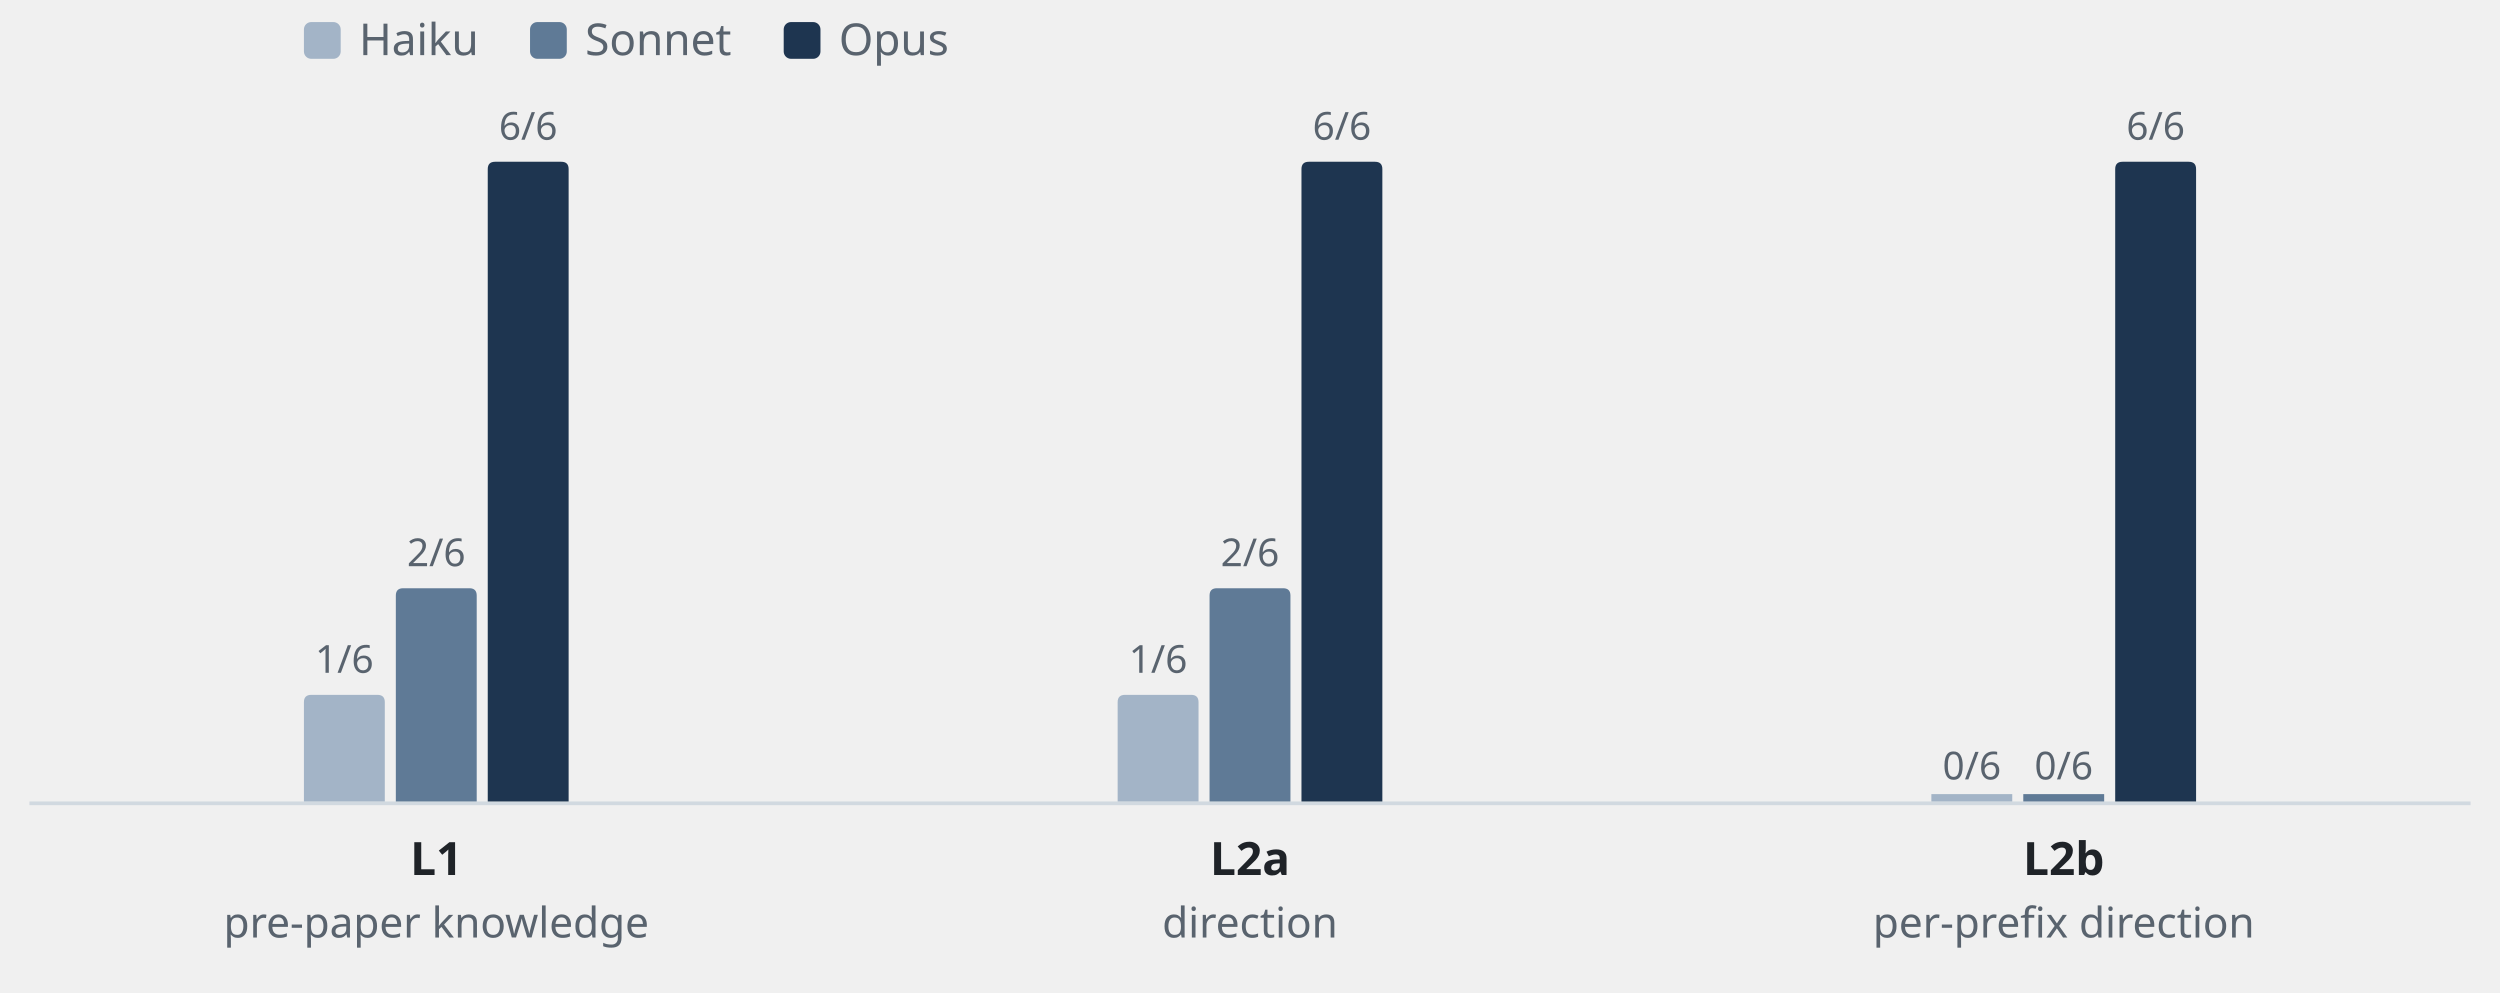
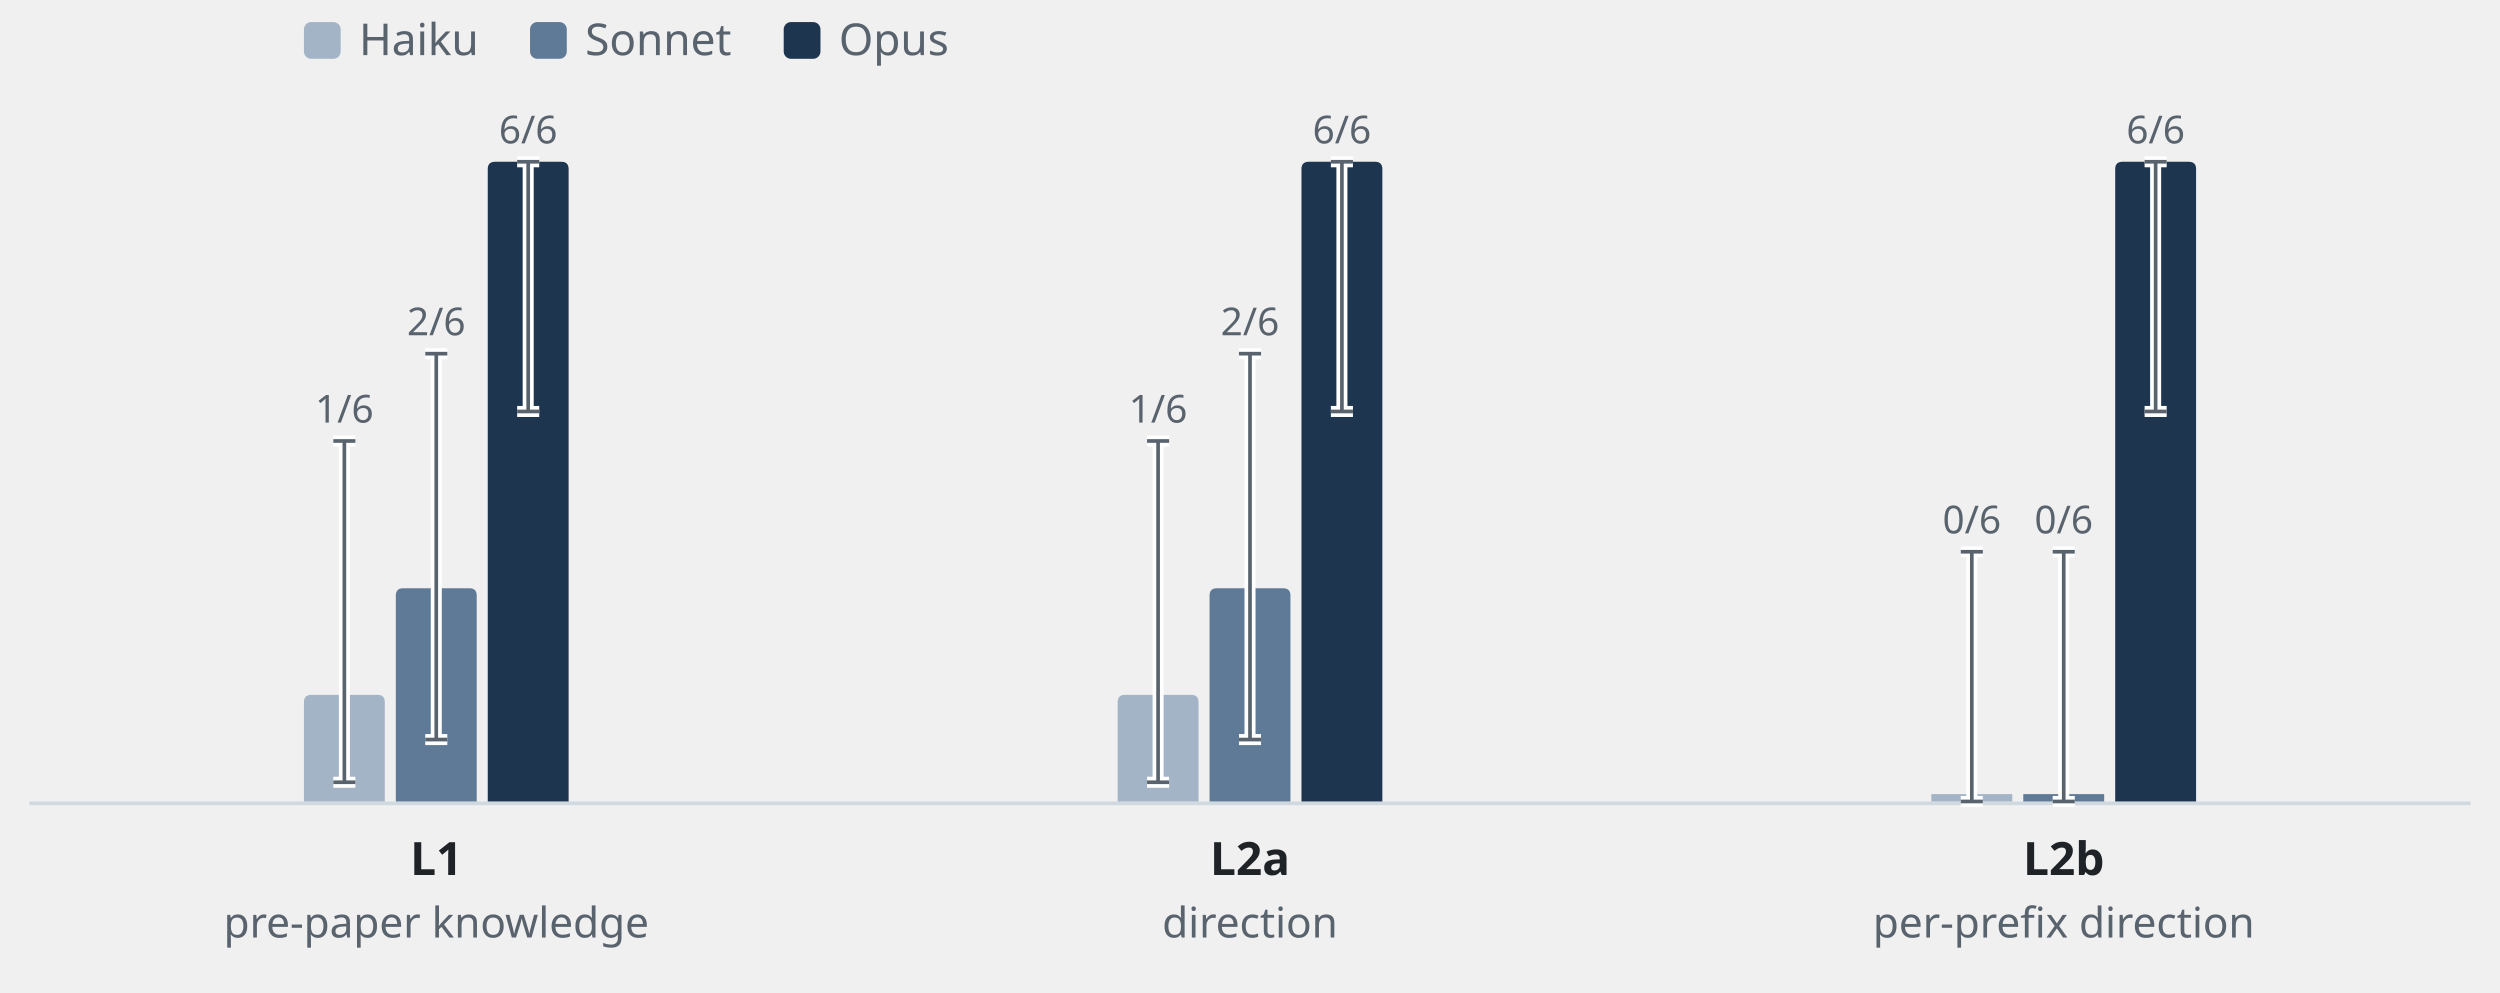
<svg xmlns="http://www.w3.org/2000/svg" width="680" height="270" viewBox="0 0 680 270" font-family="-apple-system, BlinkMacSystemFont, 'Segoe UI', 'Noto Sans', Helvetica, Arial, sans-serif" role="img" aria-labelledby="title desc">
  <rect x="82.667" y="6" width="10" height="10" rx="2" fill="#a3b4c7" />
  <text x="97.667" y="15" font-size="12" fill="#59636e">Haiku</text>
  <rect x="144.167" y="6" width="10" height="10" rx="2" fill="#5f7a96" />
  <text x="159.167" y="15" font-size="12" fill="#59636e">Sonnet</text>
  <rect x="213.167" y="6" width="10" height="10" rx="2" fill="#1e3550" />
  <text x="228.167" y="15" font-size="12" fill="#59636e">Opus</text>
  <line x1="8" x2="672" y1="218.5" y2="218.5" stroke="#d1d9e0" />
  <path d="M82.667,218.0 V191.0 Q82.667,189.0 84.667,189.0 H102.667 Q104.667,189.0 104.667,191.0 V218.0 Z" fill="#a3b4c7" />
-   <text x="93.667" y="183.0" font-size="10.5" text-anchor="middle" fill="#59636e" font-variant-numeric="tabular-nums">1/6</text>
+   <path d="M93.667,212.771 V119.949 M90.667,119.949 H96.667 M90.667,212.771 H96.667" stroke="#ffffff" stroke-width="3" fill="none" />
+   <path d="M93.667,212.771 V119.949 M90.667,119.949 H96.667 M90.667,212.771 H96.667" stroke="#59636e" stroke-width="1" fill="none" />
+   <text x="93.667" y="114.949" font-size="10.5" text-anchor="middle" fill="#59636e" font-variant-numeric="tabular-nums">1/6</text>
  <path d="M107.667,218.0 V162.0 Q107.667,160.0 109.667,160.0 H127.667 Q129.667,160.0 129.667,162.0 V218.0 Z" fill="#5f7a96" />
-   <text x="118.667" y="154.0" font-size="10.5" text-anchor="middle" fill="#59636e" font-variant-numeric="tabular-nums">2/6</text>
+   <path d="M118.667,201.162 V96.198 M115.667,96.198 H121.667 M115.667,201.162 H121.667" stroke="#ffffff" stroke-width="3" fill="none" />
+   <path d="M118.667,201.162 V96.198 M115.667,96.198 H121.667 M115.667,201.162 H121.667" stroke="#59636e" stroke-width="1" fill="none" />
+   <text x="118.667" y="91.198" font-size="10.5" text-anchor="middle" fill="#59636e" font-variant-numeric="tabular-nums">2/6</text>
  <path d="M132.667,218.0 V46.0 Q132.667,44.0 134.667,44.0 H152.667 Q154.667,44.0 154.667,46.0 V218.0 Z" fill="#1e3550" />
-   <text x="143.667" y="38.0" font-size="10.5" text-anchor="middle" fill="#59636e" font-variant-numeric="tabular-nums">6/6</text>
+   <path d="M143.667,111.92 V44 M140.667,44 H146.667 M140.667,111.92 H146.667" stroke="#ffffff" stroke-width="3" fill="none" />
+   <path d="M143.667,111.92 V44 M140.667,44 H146.667 M140.667,111.92 H146.667" stroke="#59636e" stroke-width="1" fill="none" />
+   <text x="143.667" y="39" font-size="10.5" text-anchor="middle" fill="#59636e" font-variant-numeric="tabular-nums">6/6</text>
  <text x="118.667" y="238" font-size="12.5" font-weight="600" text-anchor="middle" fill="#1f2328">L1</text>
  <text x="118.667" y="255" font-size="11.5" text-anchor="middle" fill="#59636e">pre-paper knowledge</text>
  <path d="M304.0,218.0 V191.0 Q304.0,189.0 306.0,189.0 H324.0 Q326.0,189.0 326.0,191.0 V218.0 Z" fill="#a3b4c7" />
-   <text x="315.0" y="183.0" font-size="10.5" text-anchor="middle" fill="#59636e" font-variant-numeric="tabular-nums">1/6</text>
+   <path d="M315.0,212.771 V119.949 M312.0,119.949 H318.0 M312.0,212.771 H318.0" stroke="#ffffff" stroke-width="3" fill="none" />
+   <path d="M315.0,212.771 V119.949 M312.0,119.949 H318.0 M312.0,212.771 H318.0" stroke="#59636e" stroke-width="1" fill="none" />
+   <text x="315.0" y="114.949" font-size="10.5" text-anchor="middle" fill="#59636e" font-variant-numeric="tabular-nums">1/6</text>
  <path d="M329.0,218.0 V162.0 Q329.0,160.0 331.0,160.0 H349.0 Q351.0,160.0 351.0,162.0 V218.0 Z" fill="#5f7a96" />
-   <text x="340.0" y="154.0" font-size="10.5" text-anchor="middle" fill="#59636e" font-variant-numeric="tabular-nums">2/6</text>
+   <path d="M340.0,201.162 V96.198 M337.0,96.198 H343.0 M337.0,201.162 H343.0" stroke="#ffffff" stroke-width="3" fill="none" />
+   <path d="M340.0,201.162 V96.198 M337.0,96.198 H343.0 M337.0,201.162 H343.0" stroke="#59636e" stroke-width="1" fill="none" />
+   <text x="340.0" y="91.198" font-size="10.5" text-anchor="middle" fill="#59636e" font-variant-numeric="tabular-nums">2/6</text>
  <path d="M354.0,218.0 V46.0 Q354.0,44.0 356.0,44.0 H374.0 Q376.0,44.0 376.0,46.0 V218.0 Z" fill="#1e3550" />
-   <text x="365.0" y="38.0" font-size="10.5" text-anchor="middle" fill="#59636e" font-variant-numeric="tabular-nums">6/6</text>
+   <path d="M365.0,111.92 V44 M362.0,44 H368.0 M362.0,111.92 H368.0" stroke="#ffffff" stroke-width="3" fill="none" />
+   <path d="M365.0,111.92 V44 M362.0,44 H368.0 M362.0,111.92 H368.0" stroke="#59636e" stroke-width="1" fill="none" />
+   <text x="365.0" y="39" font-size="10.5" text-anchor="middle" fill="#59636e" font-variant-numeric="tabular-nums">6/6</text>
  <text x="340.0" y="238" font-size="12.5" font-weight="600" text-anchor="middle" fill="#1f2328">L2a</text>
  <text x="340.0" y="255" font-size="11.5" text-anchor="middle" fill="#59636e">direction</text>
  <rect x="525.333" y="216.0" width="22" height="2" fill="#a3b4c7" />
-   <text x="536.333" y="212.0" font-size="10.5" text-anchor="middle" fill="#59636e" font-variant-numeric="tabular-nums">0/6</text>
+   <path d="M536.333,218.0 V150.08 M533.333,150.08 H539.333 M533.333,218.0 H539.333" stroke="#ffffff" stroke-width="3" fill="none" />
+   <path d="M536.333,218.0 V150.08 M533.333,150.08 H539.333 M533.333,218.0 H539.333" stroke="#59636e" stroke-width="1" fill="none" />
+   <text x="536.333" y="145.08" font-size="10.5" text-anchor="middle" fill="#59636e" font-variant-numeric="tabular-nums">0/6</text>
  <rect x="550.333" y="216.0" width="22" height="2" fill="#5f7a96" />
-   <text x="561.333" y="212.0" font-size="10.5" text-anchor="middle" fill="#59636e" font-variant-numeric="tabular-nums">0/6</text>
+   <path d="M561.333,218.0 V150.08 M558.333,150.08 H564.333 M558.333,218.0 H564.333" stroke="#ffffff" stroke-width="3" fill="none" />
+   <path d="M561.333,218.0 V150.08 M558.333,150.08 H564.333 M558.333,218.0 H564.333" stroke="#59636e" stroke-width="1" fill="none" />
+   <text x="561.333" y="145.08" font-size="10.5" text-anchor="middle" fill="#59636e" font-variant-numeric="tabular-nums">0/6</text>
  <path d="M575.333,218.0 V46.0 Q575.333,44.0 577.333,44.0 H595.333 Q597.333,44.0 597.333,46.0 V218.0 Z" fill="#1e3550" />
-   <text x="586.333" y="38.0" font-size="10.5" text-anchor="middle" fill="#59636e" font-variant-numeric="tabular-nums">6/6</text>
+   <path d="M586.333,111.92 V44 M583.333,44 H589.333 M583.333,111.92 H589.333" stroke="#ffffff" stroke-width="3" fill="none" />
+   <path d="M586.333,111.92 V44 M583.333,44 H589.333 M583.333,111.92 H589.333" stroke="#59636e" stroke-width="1" fill="none" />
+   <text x="586.333" y="39" font-size="10.5" text-anchor="middle" fill="#59636e" font-variant-numeric="tabular-nums">6/6</text>
  <text x="561.333" y="238" font-size="12.5" font-weight="600" text-anchor="middle" fill="#1f2328">L2b</text>
  <text x="561.333" y="255" font-size="11.5" text-anchor="middle" fill="#59636e">per-prefix direction</text>
</svg>
